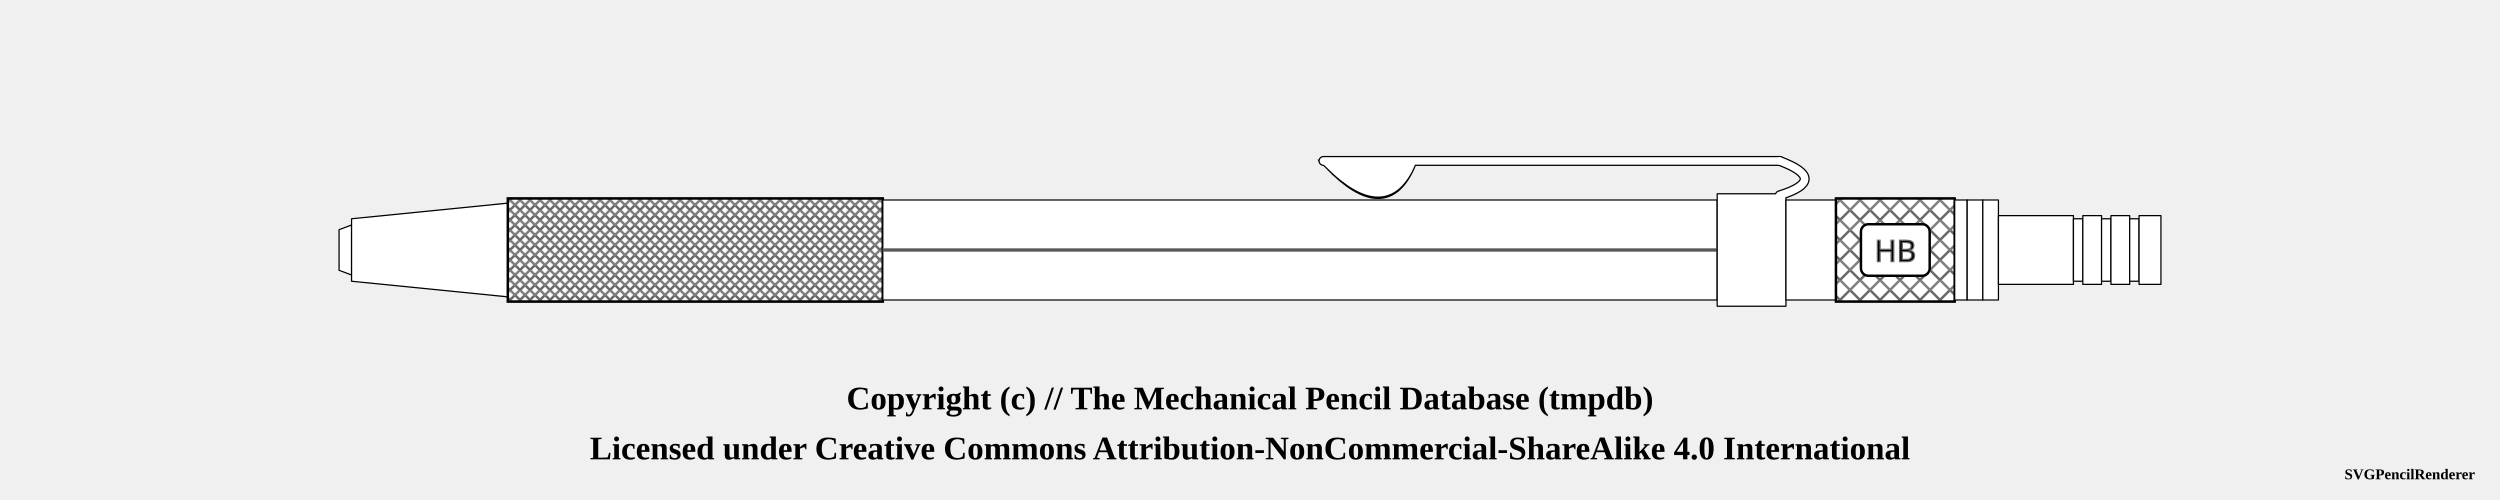
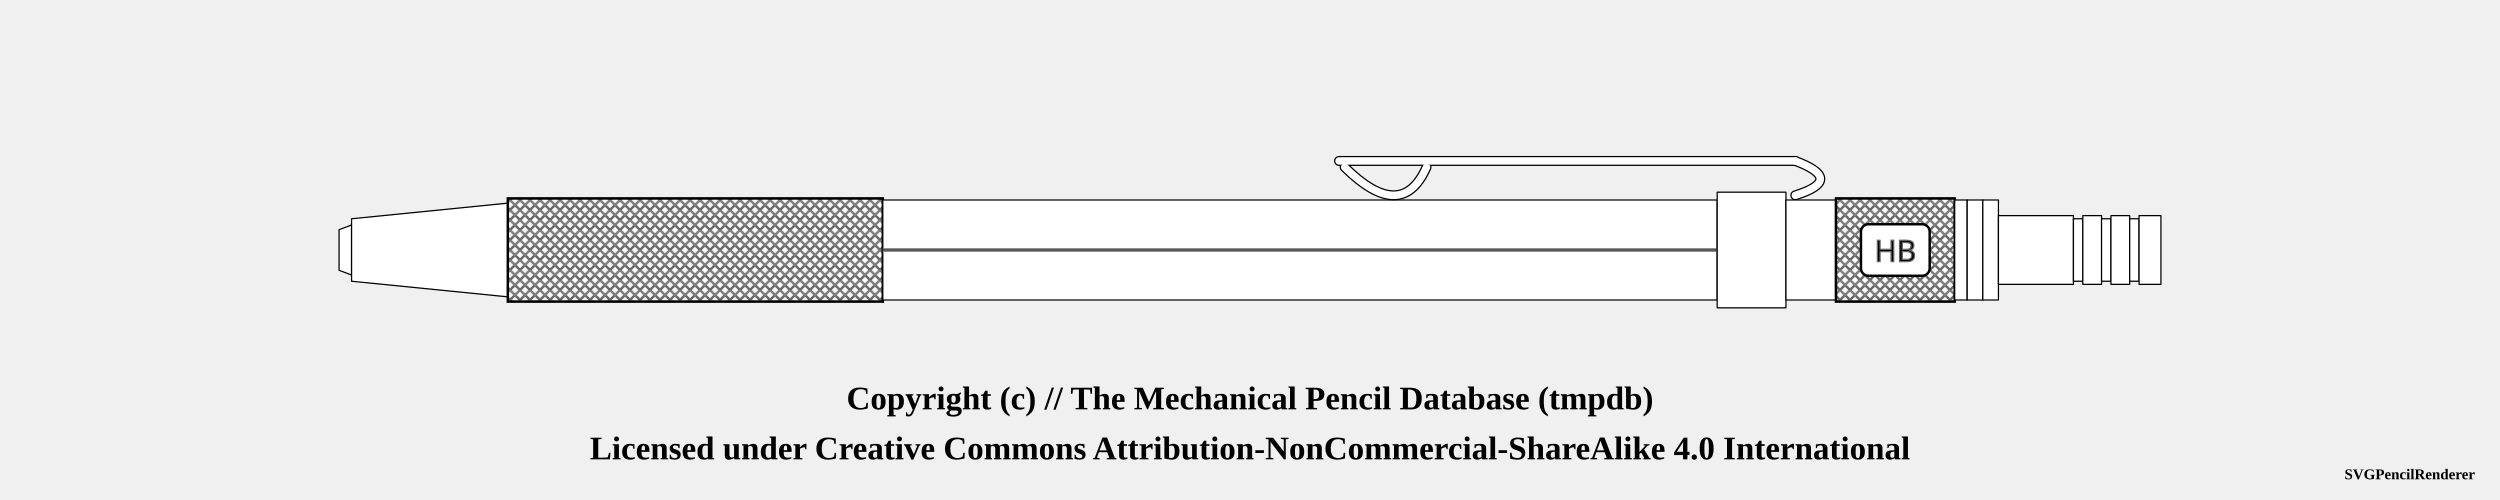
<svg xmlns="http://www.w3.org/2000/svg" width="1000" height="200">
  <pattern id="knurled-large" patternUnits="userSpaceOnUse" width="12" height="12">
    <path stroke="dimgray" stroke-linecap="round" stroke-width="1" d="M 6,6 L 12,12" />
    <path stroke="dimgray" stroke-linecap="round" stroke-width="1" d="M 6,6 L 0,12" />
    <path stroke="gray" stroke-linecap="round" stroke-width="1" d="M 6,6 L 12,0" />
    <path stroke="gray" stroke-linecap="round" stroke-width="1" d="M 6,6 L 0,0" />
  </pattern>
  <pattern id="knurled-small" patternUnits="userSpaceOnUse" width="4" height="4">
    <path stroke="dimgray" stroke-linecap="round" stroke-width="1" d="M 2,2 L 4,4" />
    <path stroke="dimgray" stroke-linecap="round" stroke-width="1" d="M 2,2 L 0,4" />
    <path stroke="gray" stroke-linecap="round" stroke-width="1" d="M 2,2 L 4,0" />
    <path stroke="gray" stroke-linecap="round" stroke-width="1" d="M 2,2 L 0,0" />
  </pattern>
  <pattern id="knurled" patternUnits="userSpaceOnUse" width="8" height="8">
    <path stroke="dimgray" stroke-linecap="round" stroke-width="1" d="M 4,4 L 8,8" />
    <path stroke="dimgray" stroke-linecap="round" stroke-width="1" d="M 4,4 L 0,8" />
    <path stroke="gray" stroke-linecap="round" stroke-width="1" d="M 4,4 L 8,0" />
    <path stroke="gray" stroke-linecap="round" stroke-width="1" d="M 4,4 L 0,0" />
  </pattern>
  <pattern id="lined" patternUnits="userSpaceOnUse" width="3" height="3">
    <path stroke="dimgray" stroke-linecap="round" stroke-width="1" d="M 0,0 L 3,0" />
  </pattern>
  <pattern id="ridged" patternUnits="userSpaceOnUse" width="3" height="3">
    <path stroke="dimgray" stroke-linecap="round" stroke-width="1" d="M 0,0 L 0,3" />
  </pattern>
  <pattern id="spring" patternUnits="userSpaceOnUse" width="8" height="100">
    <path stroke="dimgray" stroke-linecap="round" stroke-width="2" d="M 1,1 L 9,99" />
    <path stroke="white" stroke-linecap="round" stroke-width="1" d="M 1,1 L 9,99" />
  </pattern>
  <pattern id="knurled" patternUnits="userSpaceOnUse" width="8" height="8">
    <path stroke="dimgray" stroke-linecap="round" stroke-width="1" d="M 4,4 L 8,8" />
    <path stroke="dimgray" stroke-linecap="round" stroke-width="1" d="M 4,4 L 0,8" />
    <path stroke="gray" stroke-linecap="round" stroke-width="1" d="M 4,4 L 8,0" />
    <path stroke="gray" stroke-linecap="round" stroke-width="1" d="M 4,4 L 0,0" />
  </pattern>
  <g transform="rotate(0 0 0)">
    <path d="M135.625 91.875 L140.625 90 L140.625 110 L135.625 108.125 Z" stroke-width="0.5" stroke="black" stroke-linejoin="round" fill="white" fill-opacity="1" />
    <path d="M140.625 87.5 L203.125 81.25 L203.125 118.75 L140.625 112.5 Z" stroke-width="0.5" stroke="black" stroke-linejoin="round" fill="white" fill-opacity="1" />
    <path d="M203.125 79.375 L353.125 79.375 L353.125 120.625 L203.125 120.625 Z" stroke-width="0.5" stroke="black" stroke-linejoin="round" fill="white" fill-opacity="1" />
    <path d="M203.125 79.375 L353.125 79.375 L353.125 120.625 L203.125 120.625 Z" stroke-width="1.0" stroke="black" fill="url(#knurled-small)" />
    <path d="M353.125 80 L686.875 80 L686.875 120 L353.125 120 Z" stroke-width="0.5" stroke="black" stroke-linejoin="round" fill="white" fill-opacity="1" />
    <line x1="353.125" y1="100" x2="686.875" y2="100" stroke-width="1.5" stroke="gray" fill="gray" stroke-opacity="1.0" />
    <line x1="353.125" y1="100" x2="686.875" y2="100" stroke-width="0.5" stroke="black" fill="none" stroke-opacity="0.5" />
-     <path d="M531.625 65.875 Q554.375 89.375 564.375 65.875 Z" stroke-width="4" stroke="black" fill="dimgray" stroke-linecap="round" />
-     <line x1="529.375" y1="64.375" x2="711.875" y2="64.375" stroke-width="4" stroke="black" fill="dimgray" stroke-linecap="round" />
-     <path d="M711.875 64.375 Q731.875 71.875 711.875 78.125" stroke-width="4" stroke="black" fill="none" stroke-linecap="round" />
-     <path d="M686.875 77.5 L714.375 77.5 L714.375 122.5 L686.875 122.5 Z" stroke-width="0.5" stroke="black" stroke-linejoin="round" fill="white" fill-opacity="1" />
-     <path d="M531.625 65.875 Q554.375 88.375 564.375 65.875 Z" stroke-width="3" stroke="white" fill="white" stroke-linecap="round" />
-     <line x1="529.375" y1="64.375" x2="711.875" y2="64.375" stroke-width="3" stroke="white" fill="white" stroke-linecap="round" />
-     <path d="M711.875 64.375 Q731.875 71.875 711.875 78.125" stroke-width="3" stroke="white" fill="none" stroke-linecap="round" />
+     <path d="M537.875 66.875 Q560.625 89.375 570.625 66.875" stroke-width="4" stroke="black" fill="none" stroke-linecap="round" />
+     <line x1="535.625" y1="64.375" x2="718.125" y2="64.375" stroke-width="4" stroke="black" fill="dimgray" stroke-linecap="round" />
+     <path d="M718.125 64.375 Q738.125 71.875 718.125 78.125" stroke-width="4" stroke="black" fill="none" stroke-linecap="round" />
+     <path d="M686.875 76.875 L714.375 76.875 L714.375 123.125 L686.875 123.125 Z" stroke-width="0.5" stroke="black" stroke-linejoin="round" fill="white" fill-opacity="1" />
+     <path d="M537.875 66.875 Q560.625 89.375 570.625 66.875" stroke-width="3" stroke="white" fill="none" stroke-linecap="round" />
+     <line x1="535.625" y1="64.375" x2="718.125" y2="64.375" stroke-width="3" stroke="white" fill="white" stroke-linecap="round" />
+     <path d="M718.125 64.375 Q738.125 71.875 718.125 78.125" stroke-width="3" stroke="white" fill="none" stroke-linecap="round" />
    <path d="M714.375 80 L734.375 80 L734.375 120 L714.375 120 Z" stroke-width="0.5" stroke="black" stroke-linejoin="round" fill="white" fill-opacity="1" />
    <path d="M734.375 79.375 L781.875 79.375 L781.875 120.625 L734.375 120.625 Z" stroke-width="0.5" stroke="black" stroke-linejoin="round" fill="white" fill-opacity="1" />
-     <path d="M734.375 79.375 L781.875 79.375 L781.875 120.625 L734.375 120.625 Z" stroke-width="1.0" stroke="black" fill="url(#knurled)" />
+     <path d="M734.375 79.375 L781.875 79.375 L781.875 120.625 L734.375 120.625 Z" stroke-width="1.0" stroke="black" fill="url(#knurled-small)" />
    <rect x="744.375" y="89.688" width="27.5" height="20.625" rx="3" ry="3" stroke-width="1" stroke="black" fill="white" />
    <text x="758.125" y="100" text-anchor="middle" dominant-baseline="central">
      <tspan stroke="dimgray" stroke-width="0.5" font-family="sans-serif" fill="black" textLength="{this.width * 5 - 24}"> HB</tspan>
    </text>
    <path d="M781.875 80 L786.875 80 L786.875 120 L781.875 120 Z" stroke-width="0.5" stroke="black" stroke-linejoin="round" fill="white" fill-opacity="1" />
    <path d="M786.875 80 L793.125 80 L793.125 120 L786.875 120 Z" stroke-width="0.5" stroke="black" stroke-linejoin="round" fill="white" fill-opacity="1" />
    <path d="M793.125 80 L799.375 80 L799.375 120 L793.125 120 Z" stroke-width="0.5" stroke="black" stroke-linejoin="round" fill="white" fill-opacity="1" />
    <path d="M799.375 86.25 L829.375 86.25 L829.375 113.75 L799.375 113.75 Z" stroke-width="0.5" stroke="black" stroke-linejoin="round" fill="white" fill-opacity="1" />
    <path d="M829.375 87.5 L833.125 87.5 L833.125 112.5 L829.375 112.5 Z" stroke-width="0.5" stroke="black" stroke-linejoin="round" fill="white" fill-opacity="1" />
    <path d="M833.125 86.25 L840.625 86.25 L840.625 113.75 L833.125 113.75 Z" stroke-width="0.5" stroke="black" stroke-linejoin="round" fill="white" fill-opacity="1" />
    <path d="M840.625 87.5 L844.375 87.5 L844.375 112.5 L840.625 112.5 Z" stroke-width="0.5" stroke="black" stroke-linejoin="round" fill="white" fill-opacity="1" />
    <path d="M844.375 86.25 L851.875 86.25 L851.875 113.75 L844.375 113.75 Z" stroke-width="0.5" stroke="black" stroke-linejoin="round" fill="white" fill-opacity="1" />
    <path d="M851.875 87.5 L855.625 87.5 L855.625 112.5 L851.875 112.5 Z" stroke-width="0.5" stroke="black" stroke-linejoin="round" fill="white" fill-opacity="1" />
    <path d="M855.625 86.25 L864.375 86.25 L864.375 113.75 L855.625 113.75 Z" stroke-width="0.5" stroke="black" stroke-linejoin="round" fill="white" fill-opacity="1" />
  </g>
  <text x="50%" y="160" font-size="1.1em" font-weight="bold" text-anchor="middle" dominant-baseline="middle">Copyright (c) // The Mechanical Pencil Database (tmpdb)</text>
  <text x="50%" y="180" font-size="1.1em" font-weight="bold" text-anchor="middle" dominant-baseline="middle">Licensed under Creative Commons Attribution-NonCommercial-ShareAlike 4.0 International</text>
  <text x="990" y="190" font-size="0.5em" font-weight="bold" text-anchor="end" dominant-baseline="middle">SVGPencilRenderer</text>
</svg>
